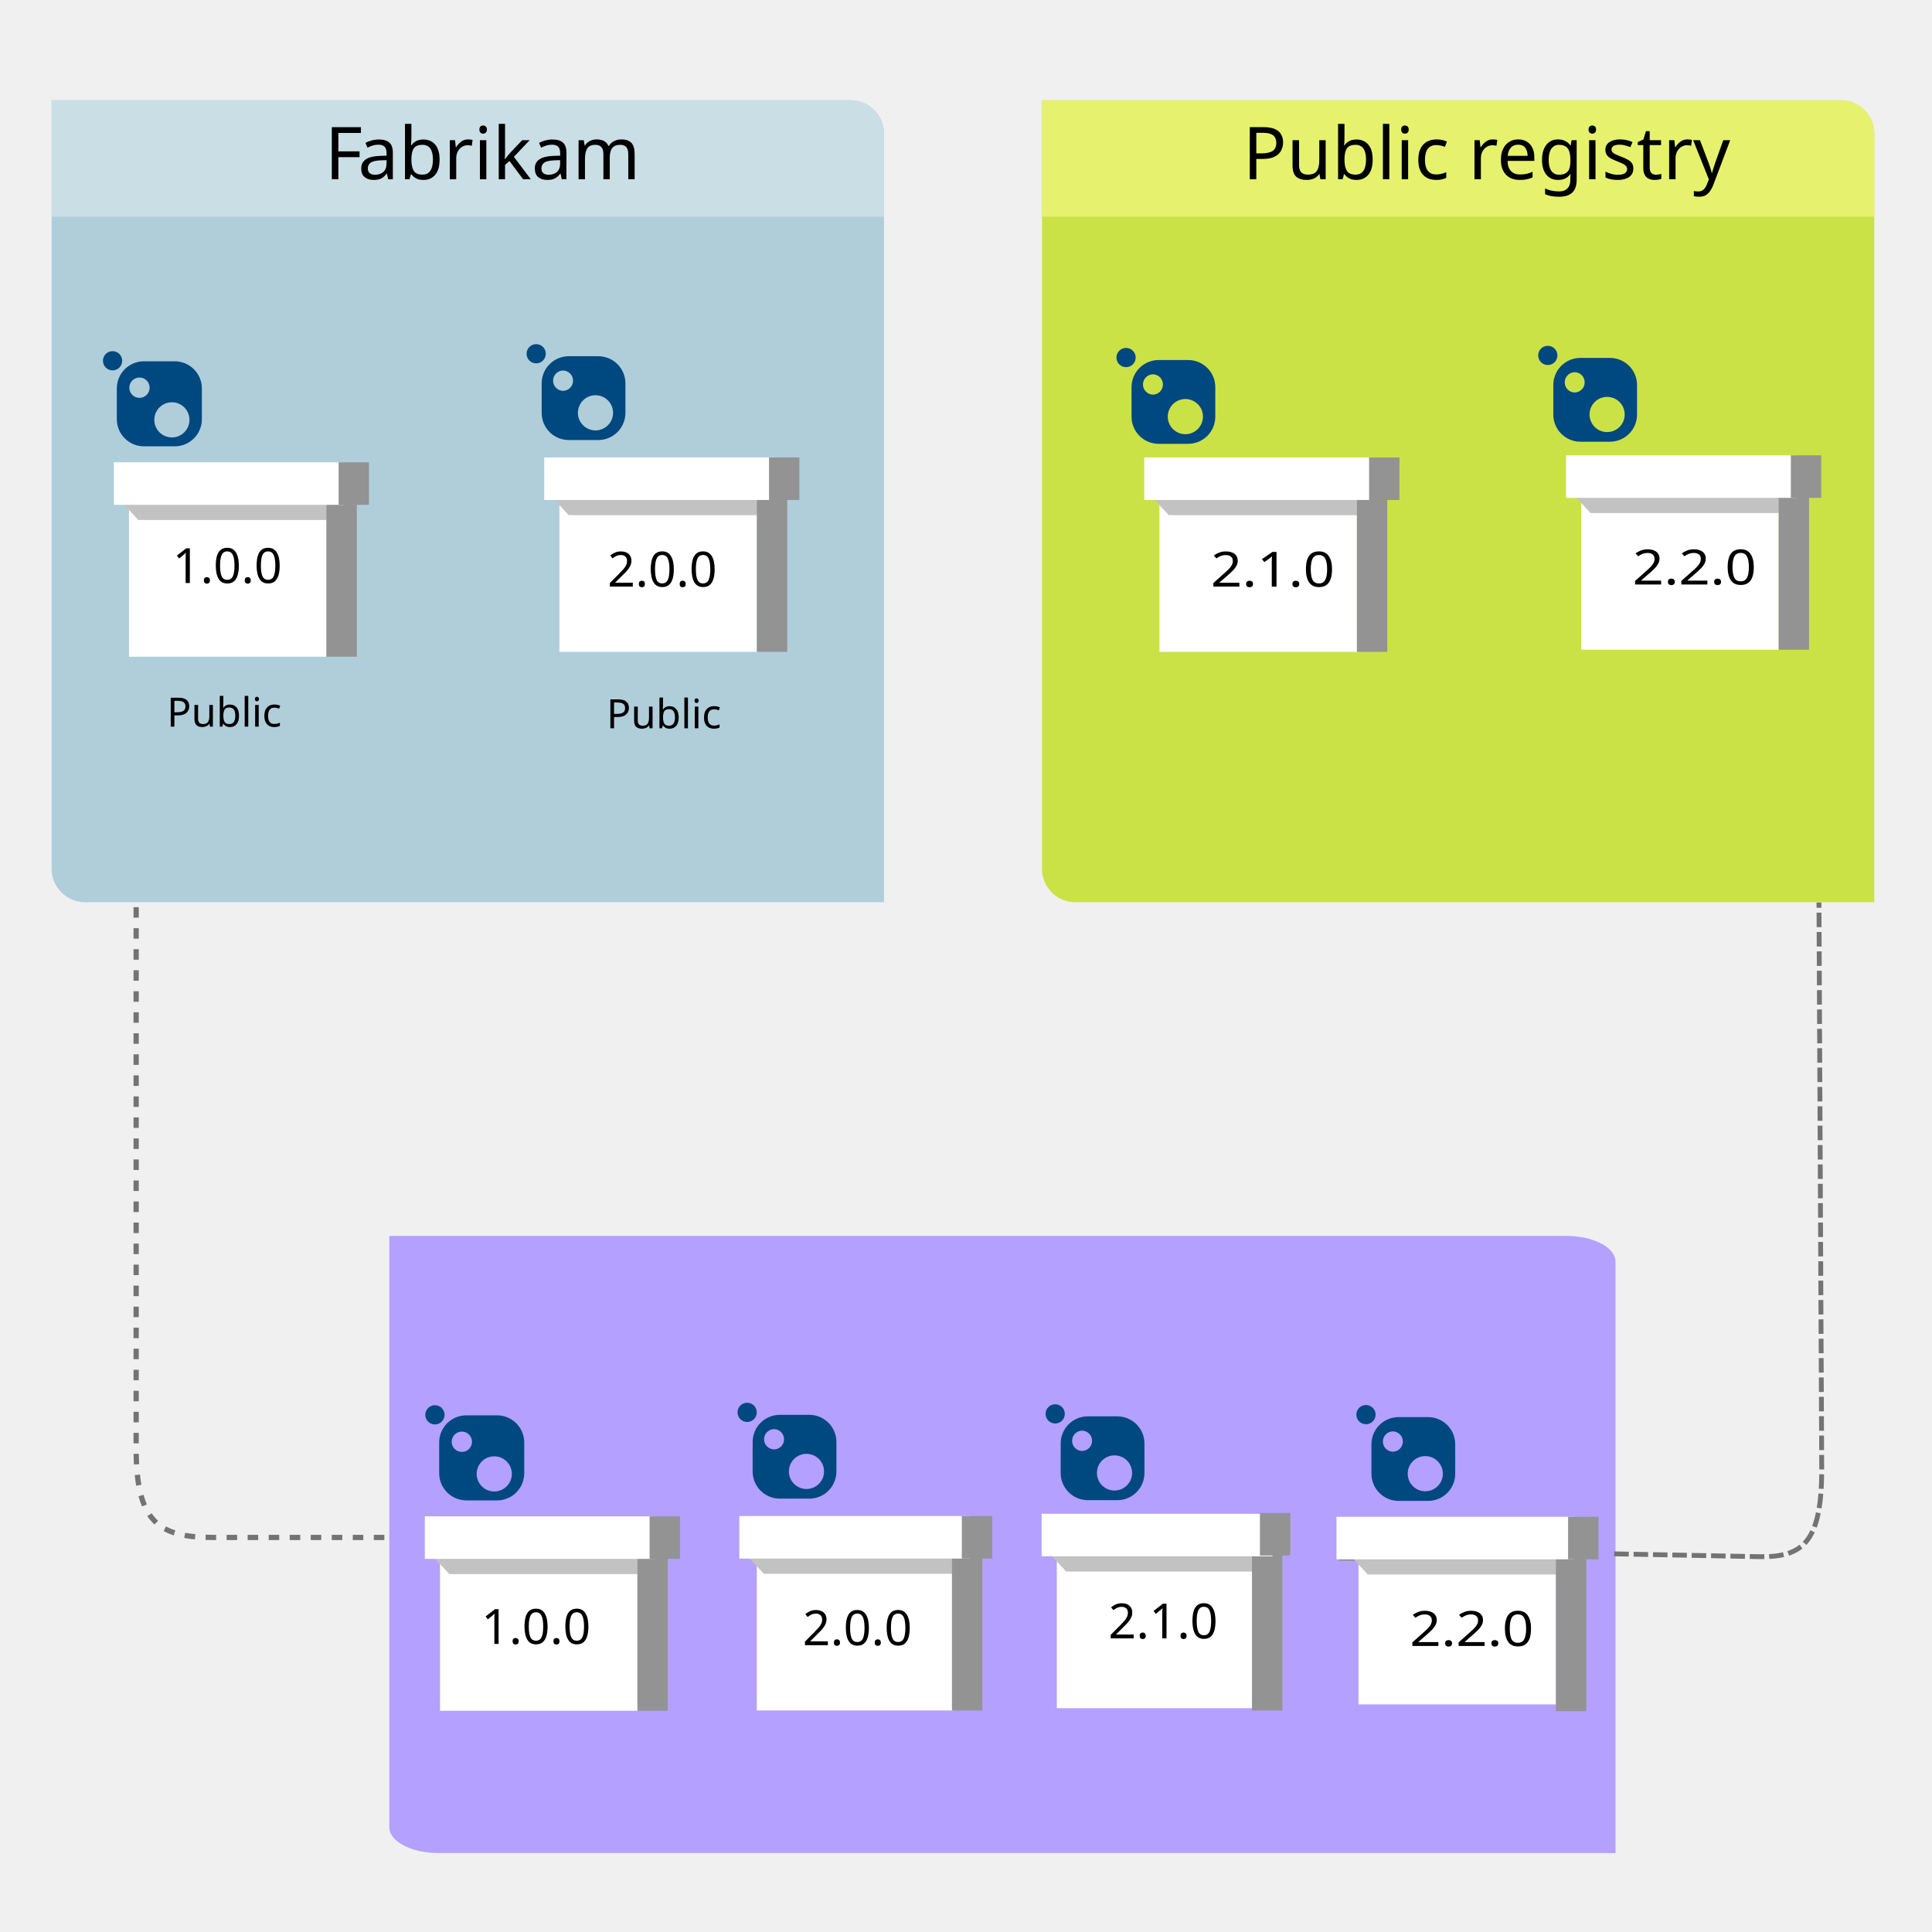
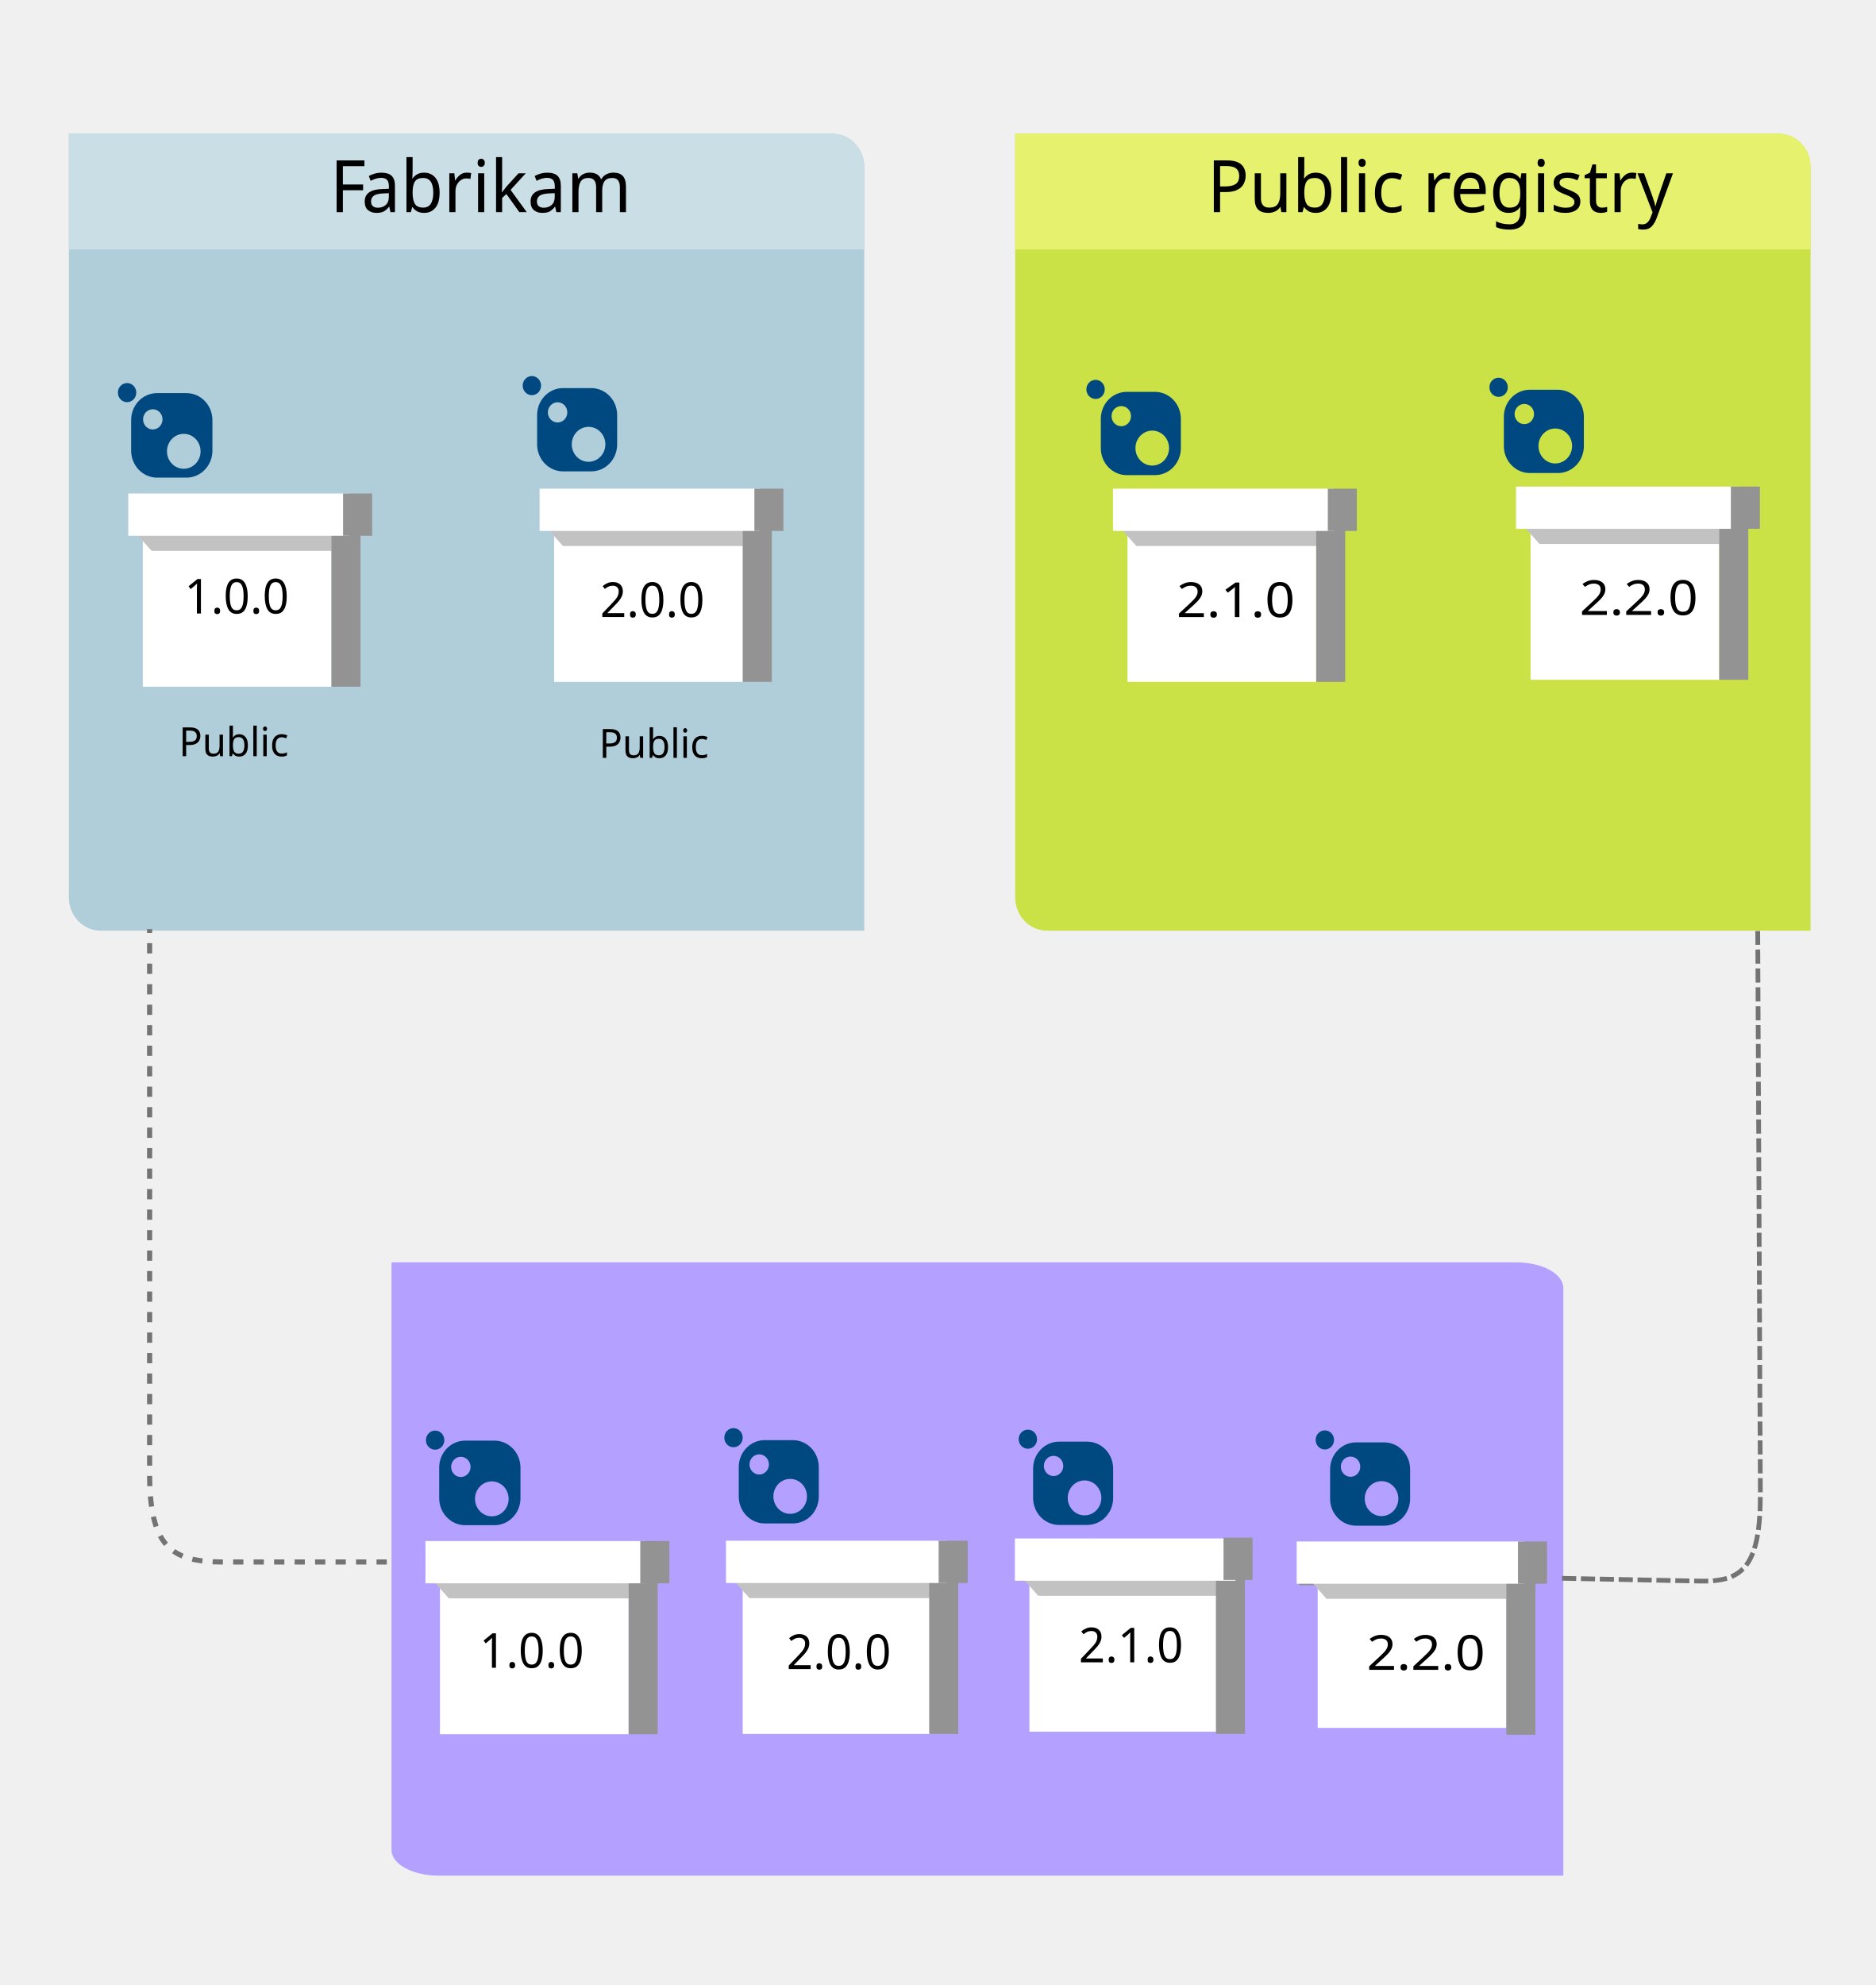
- <svg xmlns="http://www.w3.org/2000/svg" xmlns:ns1="http://www.openswatchbook.org/uri/2009/osb" viewBox="0 0 636 636" version="1.1" id="svg5370">
+ <svg xmlns="http://www.w3.org/2000/svg" xmlns:ns1="http://www.openswatchbook.org/uri/2009/osb" viewBox="0 0 463 490" version="1.1" id="svg5370" width="463" height="490">
  <defs id="defs5374">
    <linearGradient id="linearGradient13520" ns1:paint="solid">
      <stop style="stop-color:#f80000;stop-opacity:1;" offset="0" id="stop13518" />
    </linearGradient>
-     <marker style="overflow:visible;" id="marker7231" refX="0.0" refY="0.0" orient="auto">
-       <path transform="scale(0.8) rotate(180) translate(12.5,0)" style="fill-rule:evenodd;stroke:#000000;stroke-width:1pt;stroke-opacity:1;fill:#000000;fill-opacity:1" d="M 0.0,0.0 L 5.0,-5.0 L -12.5,0.0 L 5.0,5.0 L 0.0,0.0 z " id="path7229" />
+     <marker style="overflow:visible" id="marker7231" refX="0" refY="0" orient="auto">
+       <path transform="matrix(-0.8,0,0,-0.8,-10,0)" style="fill:#000000;fill-opacity:1;fill-rule:evenodd;stroke:#000000;stroke-width:1pt;stroke-opacity:1" d="M 0,0 5,-5 -12.5,0 5,5 Z" id="path7229" />
    </marker>
-     <marker style="overflow:visible" id="marker7013" refX="0.0" refY="0.0" orient="auto">
-       <path transform="scale(0.4) translate(7.4, 1)" style="fill-rule:evenodd;stroke:#000000;stroke-width:1pt;stroke-opacity:1;fill:#000000;fill-opacity:1" d="M -2.5,-1.0 C -2.5,1.76 -4.74,4.0 -7.5,4.0 C -10.26,4.0 -12.5,1.76 -12.5,-1.0 C -12.5,-3.76 -10.26,-6.0 -7.5,-6.0 C -4.74,-6.0 -2.5,-3.76 -2.5,-1.0 z " id="path7011" />
+     <marker style="overflow:visible" id="marker7013" refX="0" refY="0" orient="auto">
+       <path transform="matrix(0.4,0,0,0.4,2.96,0.4)" style="fill:#000000;fill-opacity:1;fill-rule:evenodd;stroke:#000000;stroke-width:1pt;stroke-opacity:1" d="m -2.5,-1 c 0,2.76 -2.24,5 -5,5 -2.76,0 -5,-2.24 -5,-5 0,-2.76 2.24,-5 5,-5 2.76,0 5,2.24 5,5 z" id="path7011" />
    </marker>
-     <marker style="overflow:visible" id="DotS" refX="0.0" refY="0.0" orient="auto">
-       <path transform="scale(0.2) translate(7.4, 1)" style="fill-rule:evenodd;stroke:#000000;stroke-width:1pt;stroke-opacity:1;fill:#000000;fill-opacity:1" d="M -2.5,-1.0 C -2.5,1.76 -4.74,4.0 -7.5,4.0 C -10.26,4.0 -12.5,1.76 -12.5,-1.0 C -12.5,-3.76 -10.26,-6.0 -7.5,-6.0 C -4.74,-6.0 -2.5,-3.76 -2.5,-1.0 z " id="path6500" />
+     <marker style="overflow:visible" id="DotS" refX="0" refY="0" orient="auto">
+       <path transform="matrix(0.2,0,0,0.2,1.48,0.2)" style="fill:#000000;fill-opacity:1;fill-rule:evenodd;stroke:#000000;stroke-width:1pt;stroke-opacity:1" d="m -2.5,-1 c 0,2.76 -2.24,5 -5,5 -2.76,0 -5,-2.24 -5,-5 0,-2.76 2.24,-5 5,-5 2.76,0 5,2.24 5,5 z" id="path6500" />
    </marker>
    <marker style="overflow:visible" id="DotM-6" refX="0" refY="0" orient="auto">
      <path transform="matrix(0.4,0,0,0.4,2.96,0.4)" style="fill:#000000;fill-opacity:1;fill-rule:evenodd;stroke:#000000;stroke-width:1pt;stroke-opacity:1" d="m -2.5,-1 c 0,2.76 -2.24,5 -5,5 -2.76,0 -5,-2.24 -5,-5 0,-2.76 2.24,-5 5,-5 2.76,0 5,2.24 5,5 z" id="path6497-2" />
    </marker>
    <marker style="overflow:visible" id="Arrow1Lend-1" refX="0" refY="0" orient="auto">
      <path transform="matrix(-0.8,0,0,-0.8,-10,0)" style="fill:#000000;fill-opacity:1;fill-rule:evenodd;stroke:#000000;stroke-width:1pt;stroke-opacity:1" d="M 0,0 5,-5 -12.5,0 5,5 Z" id="path6436-7" />
    </marker>
  </defs>
-   <path d="M343,33H606a11,11,0,0,1,11,11V297a0,0,0,0,1,0,0H354a11,11,0,0,1-11-11V33A0,0,0,0,1,343,33Z" fill="#cbe247" id="path4566" />
-   <path d="M17,33H280a11,11,0,0,1,11,11V297a0,0,0,0,1,0,0H28a11,11,0,0,1-11-11V33A0,0,0,0,1,17,33Z" fill="#b0cdda" id="path4568" />
-   <path d="M291,71.333V44a11,11,0,0,0-11-11H17V71.333Z" fill="#cadee6" id="path4570" />
-   <path d="M617,71.333V44a11,11,0,0,0-11-11H343V71.333Z" fill="#e6f26d" id="path4572" />
-   <text transform="translate(106.906 59)" font-size="24" font-family="SegoeUI, Segoe UI" id="text4578">
-     <tspan letter-spacing="-0.034em" id="tspan4574">F</tspan>
-     <tspan x="10.898" y="0" id="tspan4576">abrikam</tspan>
+   <path d="M 250.633,33 H 439.117 A 7.883,8.198 0 0 1 447,41.198 V 229.742 H 258.517 a 7.883,8.198 0 0 1 -7.883,-8.198 z" fill="#cbe247" id="path4566" style="stroke-width:0.731" />
+   <path d="m 17,33 h 188.483 a 7.883,8.198 0 0 1 7.883,8.198 V 229.742 H 24.883 A 7.883,8.198 0 0 1 17,221.544 Z" fill="#b0cdda" id="path4568" style="stroke-width:0.731" />
+   <path d="M 213.367,61.567 V 41.198 A 7.883,8.198 0 0 0 205.483,33 H 17 v 28.567 z" fill="#cadee6" id="path4570" style="stroke-width:0.731" />
+   <path d="M 447,61.567 V 41.198 A 7.883,8.198 0 0 0 439.117,33 H 250.633 v 28.567 z" fill="#e6f26d" id="path4572" style="stroke-width:0.731" />
+   <text transform="scale(0.9806461,1.019736)" font-size="17.54px" font-family="SegoeUI, 'Segoe UI'" id="text4578" x="83.04" y="51.362" style="stroke-width:0.731">
+     <tspan letter-spacing="-0.034em" id="tspan4574" style="stroke-width:0.619">F</tspan>
+     <tspan x="91.004" y="51.362" id="tspan4576" style="stroke-width:0.731">abrikam</tspan>
  </text>
-   <text font-size="24" font-family="SegoeUI, Segoe UI" id="text4580" style="font-style:normal;font-variant:normal;font-weight:normal;font-stretch:normal;font-size:24px;font-family:SegoeUI, 'Segoe UI';-inkscape-font-specification:'SegoeUI, Segoe UI, Normal';font-variant-ligatures:normal;font-variant-caps:normal;font-variant-numeric:normal;font-variant-east-asian:normal" x="409.087" y="59">
-     <tspan id="tspan5482" x="409.087" y="59">Public registry</tspan>
+   <text font-size="24" font-family="SegoeUI, Segoe UI" id="text4580" style="font-style:normal;font-variant:normal;font-weight:normal;font-stretch:normal;font-size:17.54px;font-family:SegoeUI, 'Segoe UI';-inkscape-font-specification:'SegoeUI, Segoe UI, Normal';font-variant-ligatures:normal;font-variant-caps:normal;font-variant-numeric:normal;font-variant-east-asian:normal;stroke-width:0.731" x="303.877" y="51.362" transform="scale(0.9806461,1.019736)">
+     <tspan id="tspan5482" x="303.877" y="51.362" style="stroke-width:0.731">Public registry</tspan>
  </text>
-   <path d="m 128.155,406.859 h 387.456 a 16.205,8.496 0 0 1 16.205,8.496 V 610 H 144.361 a 16.205,8.496 0 0 1 -16.205,-8.496 z" fill="#b4a0ff" id="path4600" style="stroke-width:1.067" />
-   <path d="m 256.716,465.752 a 8.932,8.932 0 0 0 -8.949,8.955 v 9.678 a 8.932,8.932 0 0 0 8.949,8.955 h 9.673 a 8.933,8.933 0 0 0 8.95,-8.955 v -9.678 a 8.933,8.933 0 0 0 -8.95,-8.955 z m -1.9,4.7 a 3.347,3.347 0 0 1 0,6.693 v 0 a 3.347,3.347 0 0 1 0,-6.693 z m 10.667,8.14 a 5.789,5.789 0 1 1 -5.786,5.789 5.788,5.788 0 0 1 5.786,-5.789 z m -19.523,-16.821 a 3.166,3.166 0 1 1 -3.165,3.166 3.165,3.165 0 0 1 3.165,-3.166 z" fill="#004880" id="path4820" />
-   <rect x="255" y="229" width="0" height="0" fill="#447995" id="rect4872" />
-   <path d="m 358.118,466.253 a 8.932,8.932 0 0 0 -8.949,8.955 v 9.678 a 8.932,8.932 0 0 0 8.949,8.955 h 9.673 a 8.933,8.933 0 0 0 8.95,-8.955 v -9.678 a 8.933,8.933 0 0 0 -8.95,-8.955 z m -1.9,4.7 a 3.347,3.347 0 0 1 0,6.693 v 0 a 3.347,3.347 0 0 1 0,-6.693 z m 10.667,8.14 a 5.789,5.789 0 1 1 -5.786,5.789 5.788,5.788 0 0 1 5.786,-5.789 z m -19.523,-16.821 a 3.166,3.166 0 1 1 -3.165,3.166 3.165,3.165 0 0 1 3.165,-3.166 z" fill="#004880" id="path5178" />
-   <rect x="249.125" y="507.071" width="65" height="56" fill="#ffffff" id="rect4584-5" />
-   <polygon points="123,130 54.499,130 60.069,136 123,136 " fill="#c2c2c2" id="polygon4586-2" transform="translate(191.3765,382.0706)" />
-   <rect x="313.376" y="507.071" width="10" height="56" fill="#939393" id="rect4588-9" />
-   <rect x="243.376" y="499.071" width="76" height="14" fill="#ffffff" id="rect4590-5" />
-   <rect x="316.628" y="499.071" width="10" height="14" fill="#939393" id="rect4592-7" />
-   <rect x="347.892" y="506.322" width="65" height="56" fill="#ffffff" id="rect4584-5-8" />
-   <polygon points="123,130 54.499,130 60.069,136 123,136 " fill="#c2c2c2" id="polygon4586-2-8" transform="translate(290.8918,381.3224)" />
-   <rect x="412.144" y="510.064" width="10" height="53.007" fill="#939393" id="rect4588-9-4" style="stroke-width:0.973" />
-   <rect x="342.892" y="498.322" width="76" height="14" fill="#ffffff" id="rect4590-5-7" />
-   <rect x="440.835" y="499.819" width="10" height="14" fill="#939393" id="rect4592-7-7" />
-   <text font-size="16px" font-family="SegoeUI, 'Segoe UI'" id="text5176" x="364.874" y="539.348" style="font-style:normal;font-variant:normal;font-weight:normal;font-stretch:normal;font-size:16px;font-family:SegoeUI, 'Segoe UI';-inkscape-font-specification:'SegoeUI, Segoe UI, Normal';font-variant-ligatures:normal;font-variant-caps:normal;font-variant-numeric:normal;font-variant-east-asian:normal">
-     <tspan id="tspan13394" x="364.874" y="539.348">2.1.0</tspan>
+   <path d="M 96.661,311.612 H 374.338 a 11.614,6.332 0 0 1 11.614,6.332 V 463 H 108.275 a 11.614,6.332 0 0 1 -11.614,-6.332 z" fill="#b4a0ff" id="path4600" style="stroke-width:0.78" />
+   <path d="m 188.796,355.501 a 6.401,6.656 0 0 0 -6.413,6.674 v 7.212 a 6.401,6.656 0 0 0 6.413,6.674 h 6.932 a 6.402,6.657 0 0 0 6.414,-6.674 v -7.212 a 6.402,6.657 0 0 0 -6.414,-6.674 z m -1.362,3.503 a 2.399,2.494 0 0 1 0,4.988 v 0 a 2.399,2.494 0 0 1 0,-4.988 z m 7.645,6.066 a 4.149,4.314 0 1 1 -4.147,4.314 4.148,4.313 0 0 1 4.147,-4.314 z M 181.088,352.534 a 2.269,2.359 0 1 1 -2.268,2.359 2.268,2.359 0 0 1 2.268,-2.359 z" fill="#004880" id="path4820" style="stroke-width:0.731" />
+   <rect x="187.567" y="179.066" width="0" height="0" fill="#447995" id="rect4872" style="stroke-width:0.731" />
+   <path d="m 261.468,355.875 a 6.401,6.656 0 0 0 -6.413,6.674 v 7.212 a 6.401,6.656 0 0 0 6.413,6.674 h 6.932 a 6.402,6.657 0 0 0 6.414,-6.674 v -7.212 a 6.402,6.657 0 0 0 -6.414,-6.674 z m -1.362,3.503 a 2.399,2.494 0 0 1 0,4.988 v 0 a 2.399,2.494 0 0 1 0,-4.988 z m 7.645,6.066 a 4.149,4.314 0 1 1 -4.147,4.314 4.148,4.313 0 0 1 4.147,-4.314 z M 253.76,352.908 a 2.269,2.359 0 1 1 -2.268,2.359 2.268,2.359 0 0 1 2.268,-2.359 z" fill="#004880" id="path5178" style="stroke-width:0.731" />
+   <rect x="183.356" y="386.294" width="46.583" height="41.733" fill="#ffffff" id="rect4584-5" style="stroke-width:0.731" />
+   <polygon points="123,130 54.499,130 60.069,136 123,136 " fill="#c2c2c2" id="polygon4586-2" transform="matrix(0.7166667,0,0,0.745234,141.9698,293.1393)" />
+   <rect x="229.403" y="386.294" width="7.167" height="41.733" fill="#939393" id="rect4588-9" style="stroke-width:0.731" />
+   <rect x="179.236" y="380.332" width="54.467" height="10.433" fill="#ffffff" id="rect4590-5" style="stroke-width:0.731" />
+   <rect x="231.734" y="380.332" width="7.167" height="10.433" fill="#939393" id="rect4592-7" style="stroke-width:0.731" />
+   <rect x="254.139" y="385.736" width="46.583" height="41.733" fill="#ffffff" id="rect4584-5-8" style="stroke-width:0.731" />
+   <polygon points="123,130 54.499,130 60.069,136 123,136 " fill="#c2c2c2" id="polygon4586-2-8" transform="matrix(0.7166667,0,0,0.745234,213.2891,292.5817)" />
+   <rect x="300.186" y="388.524" width="7.167" height="39.503" fill="#939393" id="rect4588-9-4" style="stroke-width:0.711" />
+   <rect x="250.556" y="379.774" width="54.467" height="10.433" fill="#ffffff" id="rect4590-5-7" style="stroke-width:0.731" />
+   <rect x="320.749" y="380.889" width="7.167" height="10.433" fill="#939393" id="rect4592-7-7" style="stroke-width:0.731" />
+   <text font-size="16px" font-family="SegoeUI, 'Segoe UI'" id="text5176" x="271.566" y="402.406" style="font-style:normal;font-variant:normal;font-weight:normal;font-stretch:normal;font-size:11.693px;font-family:SegoeUI, 'Segoe UI';-inkscape-font-specification:'SegoeUI, Segoe UI, Normal';font-variant-ligatures:normal;font-variant-caps:normal;font-variant-numeric:normal;font-variant-east-asian:normal;stroke-width:0.731" transform="scale(0.9806461,1.019736)">
+     <tspan id="tspan13394" x="271.566" y="402.406" style="stroke-width:0.731">2.1.0</tspan>
  </text>
-   <text font-size="16px" font-family="SegoeUI, 'Segoe UI'" id="text4644" x="264.22" y="541.586" style="font-style:normal;font-variant:normal;font-weight:normal;font-stretch:normal;font-size:16px;font-family:SegoeUI, 'Segoe UI';-inkscape-font-specification:'SegoeUI, Segoe UI, Normal';font-variant-ligatures:normal;font-variant-caps:normal;font-variant-numeric:normal;font-variant-east-asian:normal">
-     <tspan id="tspan13392" x="264.22" y="541.586">2.0.0</tspan>
+   <text font-size="16px" font-family="SegoeUI, 'Segoe UI'" id="text4644" x="198.006" y="404.041" style="font-style:normal;font-variant:normal;font-weight:normal;font-stretch:normal;font-size:11.693px;font-family:SegoeUI, 'Segoe UI';-inkscape-font-specification:'SegoeUI, Segoe UI, Normal';font-variant-ligatures:normal;font-variant-caps:normal;font-variant-numeric:normal;font-variant-east-asian:normal;stroke-width:0.731" transform="scale(0.9806461,1.019736)">
+     <tspan id="tspan13392" x="198.006" y="404.041" style="stroke-width:0.731">2.0.0</tspan>
  </text>
-   <path d="m 144.576,474.835 v 10.135 a 8.95,8.95 0 0 0 8.95,8.95 h 10.1 a 8.95,8.95 0 0 0 8.95,-8.95 v -10.095 a 8.955,8.955 0 0 0 -8.955,-8.955 h -10.095 a 8.917,8.917 0 0 0 -8.95,8.915 z m 7.458,-3.565 a 3.347,3.347 0 0 1 0,6.694 v 0 a 3.347,3.347 0 0 1 0,-6.694 z m 10.667,8.141 a 5.789,5.789 0 1 1 -5.786,5.789 5.788,5.788 0 0 1 5.786,-5.789 z m -19.525,-16.824 a 3.166,3.166 0 1 1 -3.165,3.165 3.164,3.164 0 0 1 3.165,-3.165 z" fill="#004880" id="path4598" />
-   <rect x="144.842" y="507.172" width="65" height="56" fill="#ffffff" id="rect4584" />
-   <polygon points="60.069,136 123,136 123,130 54.499,130 " fill="#c2c2c2" id="polygon4586" transform="translate(87.84237,382.1718)" />
-   <rect x="209.842" y="507.172" width="10" height="56" fill="#939393" id="rect4588" />
-   <rect x="139.842" y="499.172" width="76" height="14" fill="#ffffff" id="rect4590" />
-   <rect x="213.842" y="499.172" width="10" height="14" fill="#939393" id="rect4592" />
-   <text font-size="16px" font-family="SegoeUI, 'Segoe UI'" id="text4596" x="158.443" y="541.158" style="font-style:normal;font-variant:normal;font-weight:normal;font-stretch:normal;font-size:16px;font-family:SegoeUI, 'Segoe UI';-inkscape-font-specification:'SegoeUI, Segoe UI, Normal';font-variant-ligatures:normal;font-variant-caps:normal;font-variant-numeric:normal;font-variant-east-asian:normal">
-     <tspan id="tspan13390" x="158.443" y="541.158">1.0.0</tspan>
+   <path d="m 108.43,362.27 v 7.553 a 6.414,6.67 0 0 0 6.414,6.67 h 7.238 a 6.414,6.67 0 0 0 6.414,-6.67 v -7.523 a 6.418,6.674 0 0 0 -6.418,-6.674 h -7.235 a 6.391,6.645 0 0 0 -6.414,6.644 z m 5.345,-2.657 a 2.399,2.494 0 0 1 0,4.989 v 0 a 2.399,2.494 0 0 1 0,-4.989 z m 7.645,6.067 a 4.149,4.314 0 1 1 -4.147,4.314 4.148,4.313 0 0 1 4.147,-4.314 z m -13.993,-12.538 a 2.269,2.359 0 1 1 -2.268,2.359 2.268,2.358 0 0 1 2.268,-2.359 z" fill="#004880" id="path4598" style="stroke-width:0.731" />
+   <rect x="108.62" y="386.369" width="46.583" height="41.733" fill="#ffffff" id="rect4584" style="stroke-width:0.731" />
+   <polygon points="60.069,136 123,136 123,130 54.499,130 " fill="#c2c2c2" id="polygon4586" transform="matrix(0.7166667,0,0,0.745234,67.77036,293.2147)" />
+   <rect x="155.204" y="386.369" width="7.167" height="41.733" fill="#939393" id="rect4588" style="stroke-width:0.731" />
+   <rect x="105.037" y="380.407" width="54.467" height="10.433" fill="#ffffff" id="rect4590" style="stroke-width:0.731" />
+   <rect x="158.07" y="380.407" width="7.167" height="10.433" fill="#939393" id="rect4592" style="stroke-width:0.731" />
+   <text font-size="16px" font-family="SegoeUI, 'Segoe UI'" id="text4596" x="120.704" y="403.728" style="font-style:normal;font-variant:normal;font-weight:normal;font-stretch:normal;font-size:11.693px;font-family:SegoeUI, 'Segoe UI';-inkscape-font-specification:'SegoeUI, Segoe UI, Normal';font-variant-ligatures:normal;font-variant-caps:normal;font-variant-numeric:normal;font-variant-east-asian:normal;stroke-width:0.731" transform="scale(0.9806461,1.019736)">
+     <tspan id="tspan13390" x="120.704" y="403.728" style="stroke-width:0.731">1.0.0</tspan>
  </text>
-   <path d="m 187.26,117.267 a 8.932,8.932 0 0 0 -8.949,8.955 v 9.678 a 8.932,8.932 0 0 0 8.949,8.955 h 9.673 a 8.933,8.933 0 0 0 8.95,-8.955 v -9.678 a 8.933,8.933 0 0 0 -8.95,-8.955 z m -1.9,4.7 a 3.347,3.347 0 0 1 0,6.693 v 0 a 3.347,3.347 0 0 1 0,-6.693 z m 10.667,8.14 a 5.789,5.789 0 1 1 -5.786,5.789 5.788,5.788 0 0 1 5.786,-5.789 z m -19.523,-16.821 a 3.166,3.166 0 1 1 -3.165,3.166 3.165,3.165 0 0 1 3.165,-3.166 z" fill="#004880" id="path4820-0" />
-   <path d="m 381.443,118.517 a 8.932,8.932 0 0 0 -8.949,8.955 v 9.678 a 8.932,8.932 0 0 0 8.949,8.955 h 9.673 a 8.933,8.933 0 0 0 8.95,-8.955 v -9.678 a 8.933,8.933 0 0 0 -8.95,-8.955 z m -1.9,4.7 a 3.347,3.347 0 0 1 0,6.693 v 0 a 3.347,3.347 0 0 1 0,-6.693 z m 10.667,8.14 a 5.789,5.789 0 1 1 -5.786,5.789 5.788,5.788 0 0 1 5.786,-5.789 z m -19.523,-16.821 a 3.166,3.166 0 1 1 -3.165,3.166 3.165,3.165 0 0 1 3.165,-3.166 z" fill="#004880" id="path5178-0" />
-   <rect x="184.158" y="158.586" width="65" height="56" fill="#ffffff" id="rect4584-5-2" />
-   <polygon points="123,130 54.499,130 60.069,136 123,136 " fill="#c2c2c2" id="polygon4586-2-1" transform="translate(127.1578,33.58645)" />
-   <rect x="249.158" y="158.586" width="10" height="56" fill="#939393" id="rect4588-9-3" />
-   <rect x="179.158" y="150.586" width="76" height="14" fill="#ffffff" id="rect4590-5-9" />
-   <rect x="253.158" y="150.586" width="10" height="14" fill="#939393" id="rect4592-7-1" />
-   <rect x="381.692" y="158.586" width="65" height="56" fill="#ffffff" id="rect4584-5-8-7" />
-   <polygon points="60.069,136 123,136 123,130 54.499,130 " fill="#c2c2c2" id="polygon4586-2-8-1" transform="translate(324.6919,33.58646)" />
-   <rect x="446.692" y="158.586" width="10" height="56" fill="#939393" id="rect4588-9-4-5" />
-   <rect x="376.692" y="150.586" width="76" height="14" fill="#ffffff" id="rect4590-5-7-5" />
-   <rect x="450.692" y="150.586" width="10" height="14" fill="#939393" id="rect4592-7-7-6" />
-   <text font-size="16px" font-family="SegoeUI, 'Segoe UI'" id="text5176-0" x="374.465" y="205.535" style="font-style:normal;font-variant:normal;font-weight:normal;font-stretch:normal;font-size:17.03px;font-family:SegoeUI, 'Segoe UI';-inkscape-font-specification:'SegoeUI, Segoe UI, Normal';font-variant-ligatures:normal;font-variant-caps:normal;font-variant-numeric:normal;font-variant-east-asian:normal;stroke-width:1.064" transform="scale(1.064347,0.9395429)">
-     <tspan id="tspan13384" x="374.465" y="205.535">2.1.0</tspan>
+   <path d="m 139.019,95.799 a 6.401,6.656 0 0 0 -6.413,6.674 v 7.212 a 6.401,6.656 0 0 0 6.413,6.674 h 6.932 a 6.402,6.657 0 0 0 6.414,-6.674 v -7.212 a 6.402,6.657 0 0 0 -6.414,-6.674 z m -1.362,3.503 a 2.399,2.494 0 0 1 0,4.988 v 0 a 2.399,2.494 0 0 1 0,-4.988 z m 7.645,6.066 a 4.149,4.314 0 1 1 -4.147,4.314 4.148,4.313 0 0 1 4.147,-4.314 z M 131.311,92.832 a 2.269,2.359 0 1 1 -2.268,2.359 2.268,2.359 0 0 1 2.268,-2.359 z" fill="#004880" id="path4820-0" style="stroke-width:0.731" />
+   <path d="m 278.184,96.73 a 6.401,6.656 0 0 0 -6.413,6.674 v 7.212 a 6.401,6.656 0 0 0 6.413,6.674 h 6.932 a 6.402,6.657 0 0 0 6.414,-6.674 v -7.212 a 6.402,6.657 0 0 0 -6.414,-6.674 z m -1.362,3.503 a 2.399,2.494 0 0 1 0,4.988 v 0 a 2.399,2.494 0 0 1 0,-4.988 z m 7.645,6.066 a 4.149,4.314 0 1 1 -4.147,4.314 4.148,4.313 0 0 1 4.147,-4.314 z M 270.476,93.763 a 2.269,2.359 0 1 1 -2.268,2.359 2.268,2.359 0 0 1 2.268,-2.359 z" fill="#004880" id="path5178-0" style="stroke-width:0.731" />
+   <rect x="136.796" y="126.591" width="46.583" height="41.733" fill="#ffffff" id="rect4584-5-2" style="stroke-width:0.731" />
+   <polygon points="123,130 54.499,130 60.069,136 123,136 " fill="#c2c2c2" id="polygon4586-2-1" transform="matrix(0.7166667,0,0,0.745234,95.94641,33.43704)" />
+   <rect x="183.38" y="126.591" width="7.167" height="41.733" fill="#939393" id="rect4588-9-3" style="stroke-width:0.731" />
+   <rect x="133.213" y="120.629" width="54.467" height="10.433" fill="#ffffff" id="rect4590-5-9" style="stroke-width:0.731" />
+   <rect x="186.246" y="120.629" width="7.167" height="10.433" fill="#939393" id="rect4592-7-1" style="stroke-width:0.731" />
+   <rect x="278.363" y="126.591" width="46.583" height="41.733" fill="#ffffff" id="rect4584-5-8-7" style="stroke-width:0.731" />
+   <polygon points="60.069,136 123,136 123,130 54.499,130 " fill="#c2c2c2" id="polygon4586-2-8-1" transform="matrix(0.7166667,0,0,0.745234,237.5125,33.43705)" />
+   <rect x="324.946" y="126.591" width="7.167" height="41.733" fill="#939393" id="rect4588-9-4-5" style="stroke-width:0.731" />
+   <rect x="274.779" y="120.629" width="54.467" height="10.433" fill="#ffffff" id="rect4590-5-7-5" style="stroke-width:0.731" />
+   <rect x="327.812" y="120.629" width="7.167" height="10.433" fill="#939393" id="rect4592-7-7-6" style="stroke-width:0.731" />
+   <text font-size="16px" font-family="SegoeUI, 'Segoe UI'" id="text5176-0" x="278.278" y="158.982" style="font-style:normal;font-variant:normal;font-weight:normal;font-stretch:normal;font-size:12.445px;font-family:SegoeUI, 'Segoe UI';-inkscape-font-specification:'SegoeUI, Segoe UI, Normal';font-variant-ligatures:normal;font-variant-caps:normal;font-variant-numeric:normal;font-variant-east-asian:normal;stroke-width:0.778" transform="scale(1.043748,0.9580856)">
+     <tspan id="tspan13384" x="278.278" y="158.982" style="stroke-width:0.778">2.1.0</tspan>
  </text>
-   <text font-size="16px" font-family="SegoeUI, 'Segoe UI'" id="text4644-2" x="200.001" y="193.101" style="-inkscape-font-specification:'SegoeUI, Segoe UI, Normal';font-family:SegoeUI, 'Segoe UI';font-weight:normal;font-style:normal;font-stretch:normal;font-variant:normal;font-size:16px;font-variant-ligatures:normal;font-variant-caps:normal;font-variant-numeric:normal;font-variant-east-asian:normal;">
-     <tspan id="tspan13386">2.0.0</tspan>
+   <text font-size="16px" font-family="SegoeUI, 'Segoe UI'" id="text4644-2" x="151.075" y="149.365" style="font-style:normal;font-variant:normal;font-weight:normal;font-stretch:normal;font-size:11.693px;font-family:SegoeUI, 'Segoe UI';-inkscape-font-specification:'SegoeUI, Segoe UI, Normal';font-variant-ligatures:normal;font-variant-caps:normal;font-variant-numeric:normal;font-variant-east-asian:normal;stroke-width:0.731" transform="scale(0.9806461,1.019736)">
+     <tspan id="tspan13386" x="151.075" y="149.365" style="stroke-width:0.731">2.0.0</tspan>
  </text>
-   <path d="m 38.457,127.847 v 10.135 a 8.95,8.95 0 0 0 8.95,8.95 h 10.1 a 8.95,8.95 0 0 0 8.95,-8.95 v -10.095 a 8.955,8.955 0 0 0 -8.955,-8.955 h -10.095 a 8.917,8.917 0 0 0 -8.95,8.915 z m 7.458,-3.565 a 3.347,3.347 0 0 1 0,6.694 v 0 a 3.347,3.347 0 0 1 0,-6.694 z m 10.667,8.141 a 5.789,5.789 0 1 1 -5.786,5.789 5.788,5.788 0 0 1 5.786,-5.789 z m -19.525,-16.824 a 3.166,3.166 0 1 1 -3.165,3.165 3.164,3.164 0 0 1 3.165,-3.165 z" fill="#004880" id="path4598-4" />
-   <rect x="42.464" y="160.184" width="65" height="56" fill="#ffffff" id="rect4584-9" />
-   <polygon points="123,130 54.499,130 60.069,136 123,136 " fill="#c2c2c2" id="polygon4586-3" transform="translate(-14.53633,35.1841)" />
-   <rect x="107.464" y="160.184" width="10" height="56" fill="#939393" id="rect4588-3" />
-   <rect x="37.464" y="152.184" width="76" height="14" fill="#ffffff" id="rect4590-8" />
-   <rect x="111.464" y="152.184" width="10" height="14" fill="#939393" id="rect4592-5" />
-   <text font-size="16px" font-family="SegoeUI, 'Segoe UI'" id="text4596-1" x="56.813" y="191.925" style="font-style:normal;font-variant:normal;font-weight:normal;font-stretch:normal;font-size:16px;font-family:SegoeUI, 'Segoe UI';-inkscape-font-specification:'SegoeUI, Segoe UI, Normal';font-variant-ligatures:normal;font-variant-caps:normal;font-variant-numeric:normal;font-variant-east-asian:normal">
-     <tspan id="tspan13388" x="56.813" y="191.925">1.0.0</tspan>
+   <path d="m 32.377,103.683 v 7.553 a 6.414,6.67 0 0 0 6.414,6.67 h 7.238 a 6.414,6.67 0 0 0 6.414,-6.67 v -7.523 a 6.418,6.674 0 0 0 -6.418,-6.674 h -7.235 a 6.391,6.645 0 0 0 -6.414,6.644 z m 5.345,-2.657 a 2.399,2.494 0 0 1 0,4.989 v 0 a 2.399,2.494 0 0 1 0,-4.989 z m 7.645,6.067 a 4.149,4.314 0 1 1 -4.147,4.314 4.148,4.313 0 0 1 4.147,-4.314 z M 31.374,94.556 a 2.269,2.359 0 1 1 -2.268,2.359 2.268,2.358 0 0 1 2.268,-2.359 z" fill="#004880" id="path4598-4" style="stroke-width:0.731" />
+   <rect x="35.249" y="127.782" width="46.583" height="41.733" fill="#ffffff" id="rect4584-9" style="stroke-width:0.731" />
+   <polygon points="123,130 54.499,130 60.069,136 123,136 " fill="#c2c2c2" id="polygon4586-3" transform="matrix(0.7166667,0,0,0.745234,-5.601037,34.62767)" />
+   <rect x="81.832" y="127.782" width="7.167" height="41.733" fill="#939393" id="rect4588-3" style="stroke-width:0.731" />
+   <rect x="31.666" y="121.82" width="54.467" height="10.433" fill="#ffffff" id="rect4590-8" style="stroke-width:0.731" />
+   <rect x="84.699" y="121.82" width="7.167" height="10.433" fill="#939393" id="rect4592-5" style="stroke-width:0.731" />
+   <text font-size="16px" font-family="SegoeUI, 'Segoe UI'" id="text4596-1" x="46.431" y="148.506" style="font-style:normal;font-variant:normal;font-weight:normal;font-stretch:normal;font-size:11.693px;font-family:SegoeUI, 'Segoe UI';-inkscape-font-specification:'SegoeUI, Segoe UI, Normal';font-variant-ligatures:normal;font-variant-caps:normal;font-variant-numeric:normal;font-variant-east-asian:normal;stroke-width:0.731" transform="scale(0.9806461,1.019736)">
+     <tspan id="tspan13388" x="46.431" y="148.506" style="stroke-width:0.731">1.0.0</tspan>
  </text>
-   <path d="M 126.521,506.114 H 70.073 c -17.826,0 -25.253,-5.039 -25.253,-29.227 V 296.483" fill="none" stroke="#737373" stroke-miterlimit="10" stroke-width="1.73" stroke-dasharray="3.461, 3.461" id="path13122" />
-   <path d="m 532.192,511.529 46.739,0.914 c 14.76,0.289 20.884,-4.758 20.764,-29.561 l -0.902,-184.986" fill="none" stroke="#737373" stroke-miterlimit="10" stroke-width="1.73" stroke-dasharray="3.461, 3.461" id="path13122-7" style="stroke-width:1.594;stroke-linecap:square;stroke-linejoin:round;stroke-miterlimit:10;stroke-dasharray:3.188, 3.188;stroke-dashoffset:0;paint-order:markers stroke fill" />
-   <path d="m 520.282,117.819 a 8.932,8.932 0 0 0 -8.949,8.955 v 9.678 a 8.932,8.932 0 0 0 8.949,8.955 h 9.673 a 8.933,8.933 0 0 0 8.95,-8.955 v -9.678 a 8.933,8.933 0 0 0 -8.95,-8.955 z m -1.9,4.7 a 3.347,3.347 0 0 1 0,6.693 v 0 a 3.347,3.347 0 0 1 0,-6.693 z m 10.667,8.14 a 5.789,5.789 0 1 1 -5.786,5.789 5.788,5.788 0 0 1 5.786,-5.789 z m -19.523,-16.821 a 3.166,3.166 0 1 1 -3.165,3.166 3.165,3.165 0 0 1 3.165,-3.166 z" fill="#004880" id="path5178-0-9" />
-   <rect x="520.531" y="157.889" width="65" height="56" fill="#ffffff" id="rect4584-5-8-7-9" />
-   <polygon points="60.069,136 123,136 123,130 54.499,130 " fill="#c2c2c2" id="polygon4586-2-8-1-6" transform="translate(463.5308,32.88881)" />
-   <rect x="585.531" y="157.889" width="10" height="56" fill="#939393" id="rect4588-9-4-5-6" />
-   <rect x="515.531" y="149.889" width="76" height="14" fill="#ffffff" id="rect4590-5-7-5-7" />
-   <rect x="589.531" y="149.889" width="10" height="14" fill="#939393" id="rect4592-7-7-6-1" />
-   <text font-size="16px" font-family="SegoeUI, 'Segoe UI'" id="text5176-0-8" x="504.91" y="204.792" style="font-style:normal;font-variant:normal;font-weight:normal;font-stretch:normal;font-size:17.03px;font-family:SegoeUI, 'Segoe UI';-inkscape-font-specification:'SegoeUI, Segoe UI, Normal';font-variant-ligatures:normal;font-variant-caps:normal;font-variant-numeric:normal;font-variant-east-asian:normal;stroke-width:1.064" transform="scale(1.064347,0.9395429)">
-     <tspan id="tspan13444" x="504.91" y="204.792">2.2.0</tspan>
+   <path d="M 95.49,385.581 H 55.035 c -12.775,0 -18.098,-3.755 -18.098,-21.781 V 229.356" fill="none" stroke="#737373" stroke-miterlimit="10" stroke-width="1.265" stroke-dasharray="2.529, 2.529" id="path13122" />
+   <path d="m 386.221,389.616 33.496,0.681 c 10.578,0.215 14.967,-3.546 14.881,-22.03 l -0.646,-137.858" fill="none" stroke="#737373" stroke-miterlimit="10" stroke-width="1.73" stroke-dasharray="3.461, 3.461" id="path13122-7" style="stroke-width:1.165;stroke-linecap:square;stroke-linejoin:round;stroke-miterlimit:10;stroke-dasharray:2.33, 2.33;stroke-dashoffset:0;paint-order:markers stroke fill" />
+   <path d="m 377.685,96.21 a 6.401,6.656 0 0 0 -6.413,6.674 v 7.212 a 6.401,6.656 0 0 0 6.413,6.674 h 6.932 a 6.402,6.657 0 0 0 6.414,-6.674 v -7.212 a 6.402,6.657 0 0 0 -6.414,-6.674 z m -1.362,3.503 a 2.399,2.494 0 0 1 0,4.988 v 0 a 2.399,2.494 0 0 1 0,-4.988 z m 7.645,6.066 a 4.149,4.314 0 1 1 -4.147,4.314 4.148,4.313 0 0 1 4.147,-4.314 z M 369.977,93.243 a 2.269,2.359 0 1 1 -2.268,2.359 2.268,2.359 0 0 1 2.268,-2.359 z" fill="#004880" id="path5178-0-9" style="stroke-width:0.731" />
+   <rect x="377.864" y="126.071" width="46.583" height="41.733" fill="#ffffff" id="rect4584-5-8-7-9" style="stroke-width:0.731" />
+   <polygon points="60.069,136 123,136 123,130 54.499,130 " fill="#c2c2c2" id="polygon4586-2-8-1-6" transform="matrix(0.7166667,0,0,0.745234,337.0137,32.91714)" />
+   <rect x="424.447" y="126.071" width="7.167" height="41.733" fill="#939393" id="rect4588-9-4-5-6" style="stroke-width:0.731" />
+   <rect x="374.28" y="120.109" width="54.467" height="10.433" fill="#ffffff" id="rect4590-5-7-5-7" style="stroke-width:0.731" />
+   <rect x="427.314" y="120.109" width="7.167" height="10.433" fill="#939393" id="rect4592-7-7-6-1" style="stroke-width:0.731" />
+   <text font-size="16px" font-family="SegoeUI, 'Segoe UI'" id="text5176-0-8" x="373.609" y="158.439" style="font-style:normal;font-variant:normal;font-weight:normal;font-stretch:normal;font-size:12.445px;font-family:SegoeUI, 'Segoe UI';-inkscape-font-specification:'SegoeUI, Segoe UI, Normal';font-variant-ligatures:normal;font-variant-caps:normal;font-variant-numeric:normal;font-variant-east-asian:normal;stroke-width:0.778" transform="scale(1.043748,0.9580856)">
+     <tspan id="tspan13444" x="373.609" y="158.439" style="stroke-width:0.778">2.2.0</tspan>
  </text>
-   <path d="m 460.423,466.497 a 8.932,8.932 0 0 0 -8.949,8.955 v 9.678 a 8.932,8.932 0 0 0 8.949,8.955 h 9.673 a 8.933,8.933 0 0 0 8.95,-8.955 v -9.678 a 8.933,8.933 0 0 0 -8.95,-8.955 z m -1.9,4.7 a 3.347,3.347 0 0 1 0,6.693 v 0 a 3.347,3.347 0 0 1 0,-6.693 z m 10.667,8.14 a 5.789,5.789 0 1 1 -5.786,5.789 5.788,5.788 0 0 1 5.786,-5.789 z m -19.523,-16.821 a 3.166,3.166 0 1 1 -3.165,3.166 3.165,3.165 0 0 1 3.165,-3.166 z" fill="#004880" id="path5178-0-9-9" />
-   <rect x="447.204" y="507.315" width="65" height="53.755" fill="#ffffff" id="rect4584-5-8-7-9-3" style="stroke-width:0.98" />
-   <polygon points="123,136 123,130 54.499,130 60.069,136 " fill="#c2c2c2" id="polygon4586-2-8-1-6-4" transform="translate(390.2037,382.3147)" />
-   <rect x="512.204" y="507.315" width="10" height="56" fill="#939393" id="rect4588-9-4-5-6-4" />
-   <rect x="439.959" y="499.315" width="78.245" height="14" fill="#ffffff" id="rect4590-5-7-5-7-8" style="stroke-width:1.015" />
-   <rect x="516.204" y="499.315" width="10" height="14" fill="#939393" id="rect4592-7-7-6-1-0" />
-   <text font-size="16px" font-family="SegoeUI, 'Segoe UI'" id="text5176-0-8-4" x="436.016" y="576.703" style="font-style:normal;font-variant:normal;font-weight:normal;font-stretch:normal;font-size:17.03px;font-family:SegoeUI, 'Segoe UI';-inkscape-font-specification:'SegoeUI, Segoe UI, Normal';font-variant-ligatures:normal;font-variant-caps:normal;font-variant-numeric:normal;font-variant-east-asian:normal;stroke-width:1.064" transform="scale(1.064347,0.9395429)">
-     <tspan id="tspan13444-0" x="436.016" y="576.703">2.2.0</tspan>
+   <path d="m 334.787,356.057 a 6.401,6.656 0 0 0 -6.413,6.674 v 7.212 a 6.401,6.656 0 0 0 6.413,6.674 h 6.932 a 6.402,6.657 0 0 0 6.414,-6.674 v -7.212 a 6.402,6.657 0 0 0 -6.414,-6.674 z m -1.362,3.503 a 2.399,2.494 0 0 1 0,4.988 v 0 a 2.399,2.494 0 0 1 0,-4.988 z m 7.645,6.066 a 4.149,4.314 0 1 1 -4.147,4.314 4.148,4.313 0 0 1 4.147,-4.314 z m -13.991,-12.536 a 2.269,2.359 0 1 1 -2.268,2.359 2.268,2.359 0 0 1 2.268,-2.359 z" fill="#004880" id="path5178-0-9-9" style="stroke-width:0.731" />
+   <rect x="325.313" y="386.475" width="46.583" height="40.06" fill="#ffffff" id="rect4584-5-8-7-9-3" style="stroke-width:0.716" />
+   <polygon points="123,136 123,130 54.499,130 60.069,136 " fill="#c2c2c2" id="polygon4586-2-8-1-6-4" transform="matrix(0.7166667,0,0,0.745234,284.4626,293.3212)" />
+   <rect x="371.896" y="386.475" width="7.167" height="41.733" fill="#939393" id="rect4588-9-4-5-6-4" style="stroke-width:0.731" />
+   <rect x="320.121" y="380.514" width="56.075" height="10.433" fill="#ffffff" id="rect4590-5-7-5-7-8" style="stroke-width:0.742" />
+   <rect x="374.763" y="380.514" width="7.167" height="10.433" fill="#939393" id="rect4592-7-7-6-1-0" style="stroke-width:0.731" />
+   <text font-size="16px" font-family="SegoeUI, 'Segoe UI'" id="text5176-0-8-4" x="323.26" y="430.236" style="font-style:normal;font-variant:normal;font-weight:normal;font-stretch:normal;font-size:12.445px;font-family:SegoeUI, 'Segoe UI';-inkscape-font-specification:'SegoeUI, Segoe UI, Normal';font-variant-ligatures:normal;font-variant-caps:normal;font-variant-numeric:normal;font-variant-east-asian:normal;stroke-width:0.778" transform="scale(1.043748,0.9580856)">
+     <tspan id="tspan13444-0" x="323.26" y="430.236" style="stroke-width:0.778">2.2.0</tspan>
  </text>
-   <rect x="414.76" y="498.059" width="10" height="14" fill="#939393" id="rect4592-7-7-6-1-0-0" />
-   <text font-size="24px" font-family="SegoeUI, 'Segoe UI'" id="text4578-0" x="54.905" y="239.199" style="font-style:normal;font-variant:normal;font-weight:normal;font-stretch:normal;font-size:13.333px;font-family:SegoeUI, 'Segoe UI';-inkscape-font-specification:'SegoeUI, Segoe UI, Normal';font-variant-ligatures:normal;font-variant-caps:normal;font-variant-numeric:normal;font-variant-east-asian:normal;stroke-width:0.3;stroke-miterlimit:7;stroke-dasharray:none;">
-     <tspan id="tspan14148">Public</tspan>
+   <rect x="302.061" y="379.578" width="7.167" height="10.433" fill="#939393" id="rect4592-7-7-6-1-0-0" style="stroke-width:0.731" />
+   <text font-size="24px" font-family="SegoeUI, 'Segoe UI'" id="text4578-0" x="45.037" y="183.054" style="font-style:normal;font-variant:normal;font-weight:normal;font-stretch:normal;font-size:9.744px;font-family:SegoeUI, 'Segoe UI';-inkscape-font-specification:'SegoeUI, Segoe UI, Normal';font-variant-ligatures:normal;font-variant-caps:normal;font-variant-numeric:normal;font-variant-east-asian:normal;stroke-width:0.219;stroke-miterlimit:7;stroke-dasharray:none" transform="scale(0.9806461,1.019736)">
+     <tspan id="tspan14148" x="45.037" y="183.054" style="stroke-width:0.219">Public</tspan>
  </text>
-   <text font-size="24px" font-family="SegoeUI, 'Segoe UI'" id="text4578-0-8" x="199.639" y="239.741" style="font-style:normal;font-variant:normal;font-weight:normal;font-stretch:normal;font-size:13.333px;font-family:SegoeUI, 'Segoe UI';-inkscape-font-specification:'SegoeUI, Segoe UI, Normal';font-variant-ligatures:normal;font-variant-caps:normal;font-variant-numeric:normal;font-variant-east-asian:normal;stroke-width:0.3;stroke-miterlimit:7;stroke-dasharray:none;">
-     <tspan id="tspan14150">Public</tspan>
+   <text font-size="24px" font-family="SegoeUI, 'Segoe UI'" id="text4578-0-8" x="150.81" y="183.45" style="font-style:normal;font-variant:normal;font-weight:normal;font-stretch:normal;font-size:9.744px;font-family:SegoeUI, 'Segoe UI';-inkscape-font-specification:'SegoeUI, Segoe UI, Normal';font-variant-ligatures:normal;font-variant-caps:normal;font-variant-numeric:normal;font-variant-east-asian:normal;stroke-width:0.219;stroke-miterlimit:7;stroke-dasharray:none" transform="scale(0.9806461,1.019736)">
+     <tspan id="tspan14150" x="150.81" y="183.45" style="stroke-width:0.219">Public</tspan>
  </text>
</svg>
